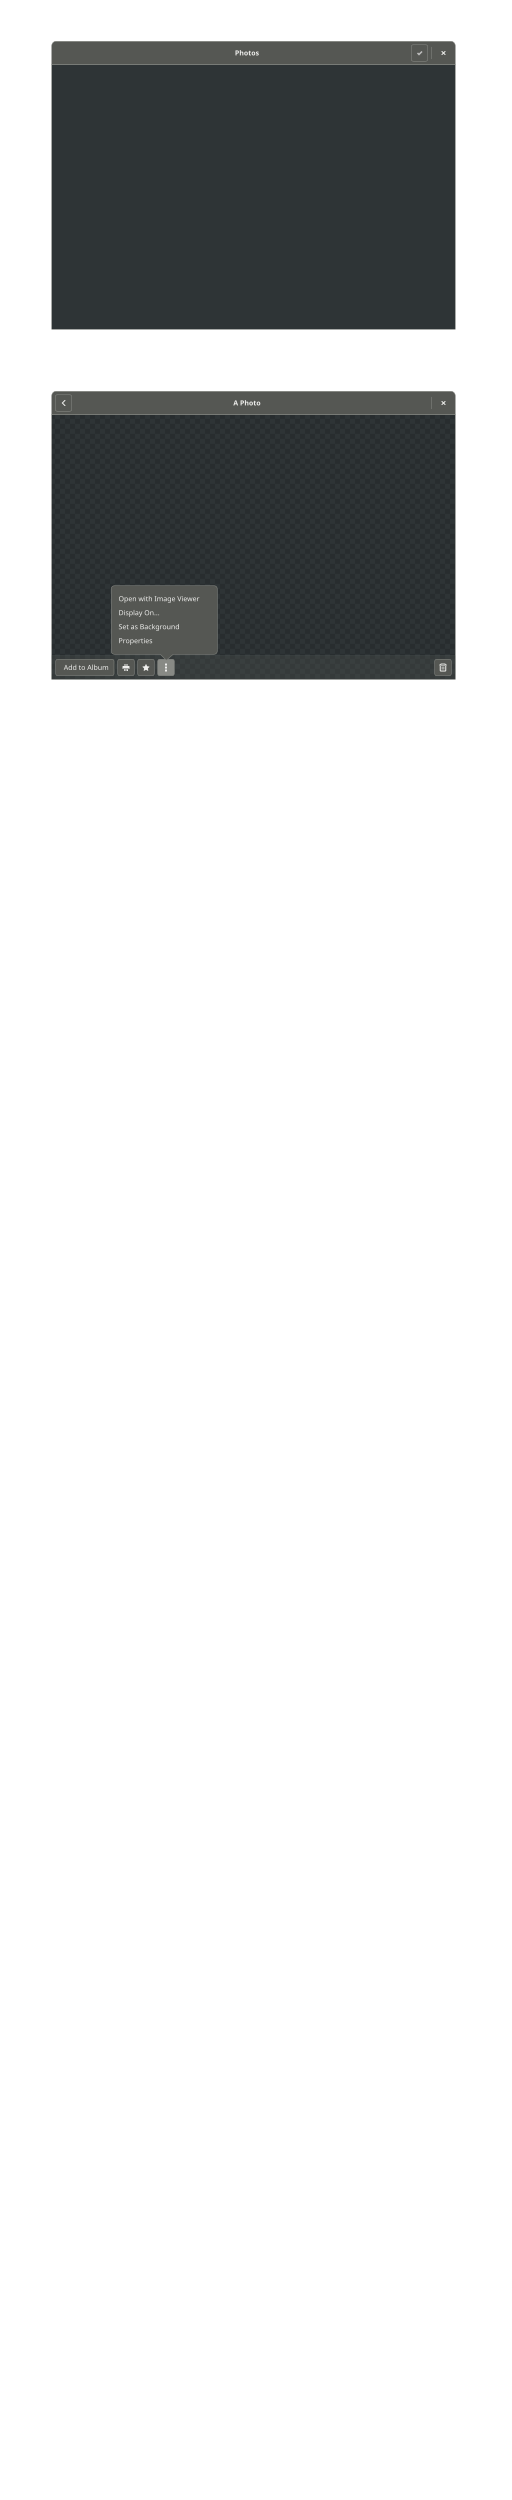
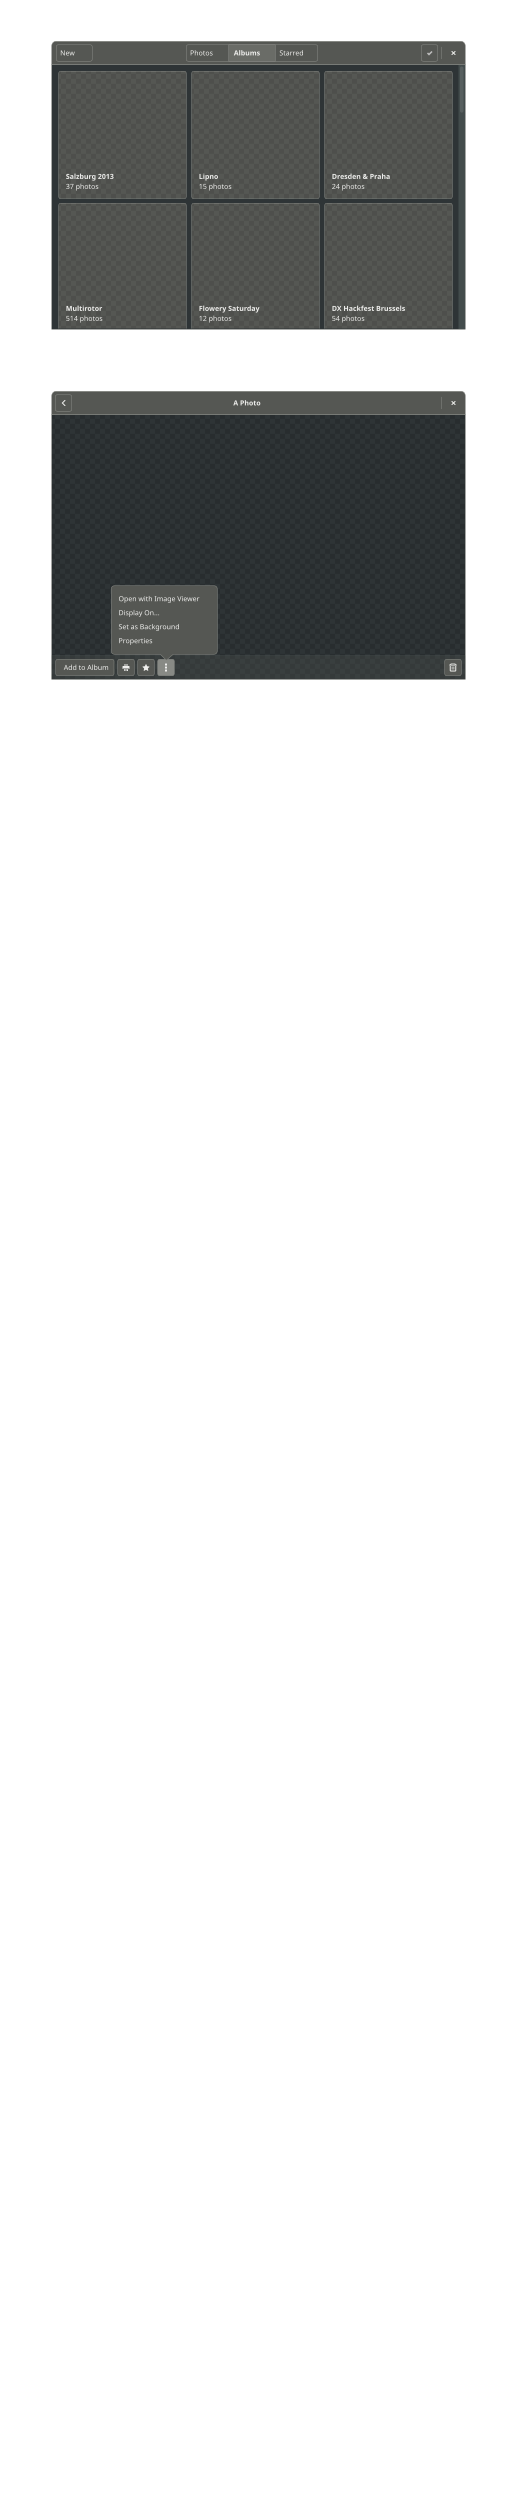
<svg xmlns="http://www.w3.org/2000/svg" width="1024" height="5000" id="svg23344" version="1.1">
  <defs id="defs23346">
    <pattern id="Checkerboard" patternTransform="translate(0,0) scale(10,10)" height="2" width="2" patternUnits="userSpaceOnUse">
      <rect id="rect7819" height="1" width="1" y="0" x="0" style="fill:black;stroke:none" />
      <rect id="rect7821" height="1" width="1" y="1" x="1" style="fill:black;stroke:none" />
    </pattern>
+     <clipPath clipPathUnits="userSpaceOnUse" id="clipPath11254">
+       <rect style="opacity:0.086;color:#000000;fill:#6a6c67;fill-opacity:1;fill-rule:nonzero;stroke:none;stroke-width:1;marker:none;visibility:visible;display:inline;overflow:visible;enable-background:accumulate" id="rect11256" width="803" height="266" x="107" y="-3556.638" rx="4" ry="4" />
+     </clipPath>
  </defs>
  <g id="layer1" transform="translate(0,3947.638)">
    <g id="g8466">
-       <rect y="-3818.138" x="103.5" height="529" width="807" id="rect23024" style="fill:#2e3436;fill-opacity:1;fill-rule:evenodd;stroke:#888a85;stroke-width:1;stroke-linecap:square;stroke-miterlimit:4;stroke-opacity:1;stroke-dasharray:none;stroke-dashoffset:0;display:inline" />
-       <path style="fill:#555753;fill-opacity:1;fill-rule:evenodd;stroke:#888a85;stroke-width:1;stroke-linecap:square;stroke-miterlimit:4;stroke-opacity:1;stroke-dashoffset:0;display:inline" d="m 112.5,-3865.138 789,0 c 4.986,0 9,4.014 9,9 l 0,38 -9,0 -789,0 -9,0 0,-38 c 0,-4.986 4.014,-9 9,-9 z" id="path23026" />
-       <g id="g23028" transform="translate(879.0016,-3849.638)" style="fill:#eeeeec;display:inline">
+       <path style="fill:#2e3436;fill-opacity:1;fill-rule:evenodd;stroke:#888a85;stroke-width:1;stroke-linecap:square;stroke-miterlimit:4;stroke-opacity:1;stroke-dashoffset:0;display:inline" d="m 103.5,-3818.138 827,0 0,529 -827,0 z" id="rect23024" />
+       <path style="fill:#555753;fill-opacity:1;fill-rule:evenodd;stroke:#888a85;stroke-width:1;stroke-linecap:square;stroke-miterlimit:4;stroke-opacity:1;stroke-dashoffset:0;display:inline" d="m 112.5,-3865.138 809,0 c 4.986,0 9,4.014 9,9 l 0,38 -9,0 -809,0 -9,0 0,-38 c 0,-4.986 4.014,-9 9,-9 z" id="path23026" />
+       <rect style="fill:#555753;fill-opacity:1;fill-rule:evenodd;stroke:#888a85;stroke-width:1;stroke-linecap:square;stroke-miterlimit:4;stroke-opacity:1;stroke-dasharray:none;stroke-dashoffset:0;display:inline" id="rect23078-2" width="263" height="33" x="372.5" y="-3858.138" rx="4" ry="4" />
+       <g id="g23028" transform="translate(899.0016,-3849.638)" style="fill:#eeeeec;display:inline">
        <g style="fill:#eeeeec;display:inline" id="g23030" transform="translate(-60,-518)" />
        <g id="g23032" transform="translate(-60,-518)" style="fill:#eeeeec" />
        <g id="g23034" transform="translate(-60,-518)" style="fill:#eeeeec" />
        <g id="g23036" transform="translate(-60,-518)" style="fill:#eeeeec">
          <g style="fill:#eeeeec;display:inline" id="g23038" transform="translate(19,-242)">
            <path style="font-size:medium;font-style:normal;font-variant:normal;font-weight:normal;font-stretch:normal;text-indent:0;text-align:start;text-decoration:none;line-height:normal;letter-spacing:normal;word-spacing:normal;text-transform:none;direction:ltr;block-progression:tb;writing-mode:lr-tb;text-anchor:start;color:#bebebe;fill:#eeeeec;fill-opacity:1;fill-rule:nonzero;stroke:none;stroke-width:1.781;marker:none;visibility:visible;display:inline;overflow:visible;enable-background:new;font-family:Andale Mono;-inkscape-font-specification:Andale Mono" id="path23040" d="m 45,764 1,0 c 0.01,-1.2e-4 0.021,-4.6e-4 0.031,0 0.255,0.011 0.51,0.129 0.688,0.312 L 49,766.594 51.312,764.312 C 51.578,764.082 51.759,764.007 52,764 l 1,0 0,1 c 0,0.286 -0.034,0.551 -0.25,0.75 l -2.281,2.281 2.25,2.25 C 52.907,770.469 53,770.735 53,771 l 0,1 -1,0 c -0.265,-10e-6 -0.531,-0.093 -0.719,-0.281 L 49,769.438 46.719,771.719 C 46.531,771.907 46.265,772 46,772 l -1,0 0,-1 c -3e-6,-0.265 0.093,-0.531 0.281,-0.719 l 2.281,-2.25 L 45.281,765.75 C 45.071,765.555 44.978,765.281 45,765 l 0,-1 z" />
          </g>
        </g>
        <g id="g23042" transform="translate(-60,-518)" style="fill:#eeeeec" />
        <g id="g23044" transform="translate(-60,-518)" style="fill:#eeeeec" />
        <g id="g23046" transform="translate(-60,-518)" style="fill:#eeeeec" />
      </g>
-       <path style="fill:#888a85;stroke:#888a85;stroke-width:1;stroke-linecap:round;stroke-linejoin:miter;stroke-miterlimit:4;stroke-opacity:1;stroke-dasharray:none;display:inline" d="m 863.503,-3853.287 0,23.299" id="path23048" />
+       <path style="fill:#888a85;stroke:#888a85;stroke-width:1;stroke-linecap:round;stroke-linejoin:miter;stroke-miterlimit:4;stroke-opacity:1;stroke-dasharray:none;display:inline" d="m 883.503,-3853.287 0,23.299" id="path23048" />
+       <rect ry="0" rx="0" y="-3858.138" x="457.5" height="33" width="93" id="rect11131" style="fill:#6a6c67;fill-opacity:1;fill-rule:evenodd;stroke:#888a85;stroke-width:1;stroke-linecap:square;stroke-miterlimit:4;stroke-opacity:1;stroke-dasharray:none;stroke-dashoffset:0;display:inline" />
      <text xml:space="preserve" style="font-size:14px;font-style:normal;font-variant:normal;font-weight:bold;font-stretch:normal;text-align:center;line-height:125%;letter-spacing:0px;word-spacing:0px;text-anchor:middle;fill:#eeeeec;fill-opacity:1;stroke:none;display:inline;font-family:Cantarell;-inkscape-font-specification:Sans Bold" x="506.681" y="-3836.78" id="text23074">
-         <tspan id="tspan23076" x="506.681" y="-3836.78">Photos</tspan>
-       </text>
-       <rect style="fill:#555753;fill-opacity:1;fill-rule:evenodd;stroke:#888a85;stroke-width:1;stroke-linecap:square;stroke-miterlimit:4;stroke-opacity:1;stroke-dasharray:none;stroke-dashoffset:0;display:inline" id="rect23078" width="33" height="33" x="822.5" y="-3858.138" rx="4" ry="4" />
-       <g style="display:inline" id="g14485" transform="translate(769.9998,-4636.638)">
+         <tspan id="tspan23076" x="506.681" y="-3836.78">Albums</tspan>
+       </text>
+       <rect style="fill:#555753;fill-opacity:1;fill-rule:evenodd;stroke:#888a85;stroke-width:1;stroke-linecap:square;stroke-miterlimit:4;stroke-opacity:1;stroke-dasharray:none;stroke-dashoffset:0;display:inline" id="rect23078" width="33" height="33" x="842.5" y="-3858.138" rx="4" ry="4" />
+       <g style="display:inline" id="g14485" transform="translate(789.9998,-4636.638)">
        <path id="path8913-6-7-1-5" d="m 65.001,794.997 3,2.999 6,-5.998" style="fill:none;stroke:#bebebe;stroke-width:3;stroke-linecap:butt;stroke-linejoin:miter;stroke-miterlimit:4;stroke-opacity:1;stroke-dasharray:none" />
        <rect y="787" x="61" height="16" width="16" id="rect8856-7" style="color:#bebebe;fill:none;stroke:none;stroke-width:1;marker:none;visibility:visible;display:inline;overflow:visible" />
      </g>
+       <text id="text11099" y="-3836.78" x="415.681" style="font-size:14px;font-style:normal;font-variant:normal;font-weight:normal;font-stretch:normal;text-align:center;line-height:125%;letter-spacing:0px;word-spacing:0px;writing-mode:lr-tb;text-anchor:middle;fill:#eeeeec;fill-opacity:1;stroke:none;display:inline;font-family:Cantarell;-inkscape-font-specification:Cantarell" xml:space="preserve">
+         <tspan y="-3836.78" x="415.681" id="tspan11101">Photos</tspan>
+       </text>
+       <text xml:space="preserve" style="font-size:14px;font-style:normal;font-variant:normal;font-weight:normal;font-stretch:normal;text-align:center;line-height:125%;letter-spacing:0px;word-spacing:0px;writing-mode:lr-tb;text-anchor:middle;fill:#eeeeec;fill-opacity:1;stroke:none;display:inline;font-family:Cantarell;-inkscape-font-specification:Cantarell" x="595.681" y="-3836.78" id="text11103">
+         <tspan id="tspan11105" x="595.681" y="-3836.78">Starred</tspan>
+       </text>
+       <rect ry="4" rx="4" y="-3858.138" x="112.5" height="33" width="72" id="rect11133" style="fill:#555753;fill-opacity:1;fill-rule:evenodd;stroke:#888a85;stroke-width:1;stroke-linecap:square;stroke-miterlimit:4;stroke-opacity:1;stroke-dasharray:none;stroke-dashoffset:0;display:inline" />
+       <text xml:space="preserve" style="font-size:14px;font-style:normal;font-variant:normal;font-weight:normal;font-stretch:normal;text-align:center;line-height:125%;letter-spacing:0px;word-spacing:0px;writing-mode:lr-tb;text-anchor:middle;fill:#eeeeec;fill-opacity:1;stroke:none;display:inline;font-family:Cantarell;-inkscape-font-specification:Cantarell" x="147.681" y="-3836.78" id="text11135">
+         <tspan id="tspan11137" x="147.681" y="-3836.78">New</tspan>
+       </text>
+       <g id="g11151" transform="translate(2,0)">
+         <rect ry="4" rx="4" y="-3805.137" x="115.5" height="255" width="255" id="rect11139" style="fill:#555753;fill-opacity:1;fill-rule:evenodd;stroke:#888a85;stroke-width:1;stroke-linecap:square;stroke-miterlimit:4;stroke-opacity:1;stroke-dasharray:none;stroke-dashoffset:0;display:inline" />
+         <rect style="opacity:0.086;fill:url(#Checkerboard);fill-opacity:1;fill-rule:evenodd;stroke:none;display:inline" id="rect11149" width="255" height="255" x="115.5" y="-3805.137" rx="4" ry="4" />
+         <text xml:space="preserve" style="font-size:14px;font-style:normal;font-variant:normal;font-weight:bold;font-stretch:normal;text-align:start;line-height:125%;letter-spacing:0px;word-spacing:0px;writing-mode:lr-tb;text-anchor:start;fill:#eeeeec;fill-opacity:1;stroke:none;display:inline;font-family:Cantarell;-inkscape-font-specification:Cantarell Bold" x="129.681" y="-3589.78" id="text11141">
+           <tspan id="tspan11143" x="129.681" y="-3589.78">Salzburg 2013</tspan>
+         </text>
+         <text id="text11145" y="-3569.78" x="129.681" style="font-size:14px;font-style:normal;font-variant:normal;font-weight:normal;font-stretch:normal;text-align:start;line-height:125%;letter-spacing:0px;word-spacing:0px;writing-mode:lr-tb;text-anchor:start;fill:#eeeeec;fill-opacity:1;stroke:none;display:inline;font-family:Cantarell;-inkscape-font-specification:Cantarell" xml:space="preserve">
+           <tspan y="-3569.78" x="129.681" id="tspan11147">37 photos</tspan>
+         </text>
+       </g>
+       <g id="g11159" transform="translate(268,0)">
+         <rect style="fill:#555753;fill-opacity:1;fill-rule:evenodd;stroke:#888a85;stroke-width:1;stroke-linecap:square;stroke-miterlimit:4;stroke-opacity:1;stroke-dasharray:none;stroke-dashoffset:0;display:inline" id="rect11161" width="255" height="255" x="115.5" y="-3805.137" rx="4" ry="4" />
+         <rect ry="4" rx="4" y="-3805.137" x="115.5" height="255" width="255" id="rect11163" style="opacity:0.086;fill:url(#Checkerboard);fill-opacity:1;fill-rule:evenodd;stroke:none;display:inline" />
+         <text id="text11165" y="-3589.78" x="129.681" style="font-size:14px;font-style:normal;font-variant:normal;font-weight:bold;font-stretch:normal;text-align:start;line-height:125%;letter-spacing:0px;word-spacing:0px;writing-mode:lr-tb;text-anchor:start;fill:#eeeeec;fill-opacity:1;stroke:none;display:inline;font-family:Cantarell;-inkscape-font-specification:Cantarell Bold" xml:space="preserve">
+           <tspan y="-3589.78" x="129.681" id="tspan11167">Lipno</tspan>
+         </text>
+         <text xml:space="preserve" style="font-size:14px;font-style:normal;font-variant:normal;font-weight:normal;font-stretch:normal;text-align:start;line-height:125%;letter-spacing:0px;word-spacing:0px;writing-mode:lr-tb;text-anchor:start;fill:#eeeeec;fill-opacity:1;stroke:none;display:inline;font-family:Cantarell;-inkscape-font-specification:Cantarell" x="129.681" y="-3569.78" id="text11169">
+           <tspan id="tspan11171" x="129.681" y="-3569.78">15 photos</tspan>
+         </text>
+       </g>
+       <g transform="translate(534,0)" id="g11173">
+         <rect ry="4" rx="4" y="-3805.137" x="115.5" height="255" width="255" id="rect11175" style="fill:#555753;fill-opacity:1;fill-rule:evenodd;stroke:#888a85;stroke-width:1;stroke-linecap:square;stroke-miterlimit:4;stroke-opacity:1;stroke-dasharray:none;stroke-dashoffset:0;display:inline" />
+         <rect style="opacity:0.086;fill:url(#Checkerboard);fill-opacity:1;fill-rule:evenodd;stroke:none;display:inline" id="rect11177" width="255" height="255" x="115.5" y="-3805.137" rx="4" ry="4" />
+         <text xml:space="preserve" style="font-size:14px;font-style:normal;font-variant:normal;font-weight:bold;font-stretch:normal;text-align:start;line-height:125%;letter-spacing:0px;word-spacing:0px;writing-mode:lr-tb;text-anchor:start;fill:#eeeeec;fill-opacity:1;stroke:none;display:inline;font-family:Cantarell;-inkscape-font-specification:Cantarell Bold" x="129.681" y="-3589.78" id="text11179">
+           <tspan id="tspan11181" x="129.681" y="-3589.78">Dresden &amp; Praha</tspan>
+         </text>
+         <text id="text11183" y="-3569.78" x="129.681" style="font-size:14px;font-style:normal;font-variant:normal;font-weight:normal;font-stretch:normal;text-align:start;line-height:125%;letter-spacing:0px;word-spacing:0px;writing-mode:lr-tb;text-anchor:start;fill:#eeeeec;fill-opacity:1;stroke:none;display:inline;font-family:Cantarell;-inkscape-font-specification:Cantarell" xml:space="preserve">
+           <tspan y="-3569.78" x="129.681" id="tspan11185">24 photos</tspan>
+         </text>
+       </g>
+       <g id="g11229" clip-path="url(#clipPath11254)">
+         <g transform="translate(2,264)" id="g11187">
+           <rect ry="4" rx="4" y="-3805.137" x="115.5" height="255" width="255" id="rect11189" style="fill:#555753;fill-opacity:1;fill-rule:evenodd;stroke:#888a85;stroke-width:1;stroke-linecap:square;stroke-miterlimit:4;stroke-opacity:1;stroke-dasharray:none;stroke-dashoffset:0;display:inline" />
+           <rect style="opacity:0.086;fill:url(#Checkerboard);fill-opacity:1;fill-rule:evenodd;stroke:none;display:inline" id="rect11191" width="255" height="255" x="115.5" y="-3805.137" rx="4" ry="4" />
+           <text xml:space="preserve" style="font-size:14px;font-style:normal;font-variant:normal;font-weight:bold;font-stretch:normal;text-align:start;line-height:125%;letter-spacing:0px;word-spacing:0px;writing-mode:lr-tb;text-anchor:start;fill:#eeeeec;fill-opacity:1;stroke:none;display:inline;font-family:Cantarell;-inkscape-font-specification:Cantarell Bold" x="129.681" y="-3589.78" id="text11193">
+             <tspan id="tspan11195" x="129.681" y="-3589.78">Multirotor</tspan>
+           </text>
+           <text id="text11197" y="-3569.78" x="129.681" style="font-size:14px;font-style:normal;font-variant:normal;font-weight:normal;font-stretch:normal;text-align:start;line-height:125%;letter-spacing:0px;word-spacing:0px;writing-mode:lr-tb;text-anchor:start;fill:#eeeeec;fill-opacity:1;stroke:none;display:inline;font-family:Cantarell;-inkscape-font-specification:Cantarell" xml:space="preserve">
+             <tspan y="-3569.78" x="129.681" id="tspan11199">514 photos</tspan>
+           </text>
+         </g>
+         <g id="g11201" transform="translate(268,264)">
+           <rect style="fill:#555753;fill-opacity:1;fill-rule:evenodd;stroke:#888a85;stroke-width:1;stroke-linecap:square;stroke-miterlimit:4;stroke-opacity:1;stroke-dasharray:none;stroke-dashoffset:0;display:inline" id="rect11203" width="255" height="255" x="115.5" y="-3805.137" rx="4" ry="4" />
+           <rect ry="4" rx="4" y="-3805.137" x="115.5" height="255" width="255" id="rect11205" style="opacity:0.086;fill:url(#Checkerboard);fill-opacity:1;fill-rule:evenodd;stroke:none;display:inline" />
+           <text id="text11207" y="-3589.78" x="129.681" style="font-size:14px;font-style:normal;font-variant:normal;font-weight:bold;font-stretch:normal;text-align:start;line-height:125%;letter-spacing:0px;word-spacing:0px;writing-mode:lr-tb;text-anchor:start;fill:#eeeeec;fill-opacity:1;stroke:none;display:inline;font-family:Cantarell;-inkscape-font-specification:Cantarell Bold" xml:space="preserve">
+             <tspan y="-3589.78" x="129.681" id="tspan11209">Flowery Saturday</tspan>
+           </text>
+           <text xml:space="preserve" style="font-size:14px;font-style:normal;font-variant:normal;font-weight:normal;font-stretch:normal;text-align:start;line-height:125%;letter-spacing:0px;word-spacing:0px;writing-mode:lr-tb;text-anchor:start;fill:#eeeeec;fill-opacity:1;stroke:none;display:inline;font-family:Cantarell;-inkscape-font-specification:Cantarell" x="129.681" y="-3569.78" id="text11211">
+             <tspan id="tspan11213" x="129.681" y="-3569.78">12 photos</tspan>
+           </text>
+         </g>
+         <g transform="translate(534,264)" id="g11215">
+           <rect ry="4" rx="4" y="-3805.137" x="115.5" height="255" width="255" id="rect11217" style="fill:#555753;fill-opacity:1;fill-rule:evenodd;stroke:#888a85;stroke-width:1;stroke-linecap:square;stroke-miterlimit:4;stroke-opacity:1;stroke-dasharray:none;stroke-dashoffset:0;display:inline" />
+           <rect style="opacity:0.086;fill:url(#Checkerboard);fill-opacity:1;fill-rule:evenodd;stroke:none;display:inline" id="rect11219" width="255" height="255" x="115.5" y="-3805.137" rx="4" ry="4" />
+           <text xml:space="preserve" style="font-size:14px;font-style:normal;font-variant:normal;font-weight:bold;font-stretch:normal;text-align:start;line-height:125%;letter-spacing:0px;word-spacing:0px;writing-mode:lr-tb;text-anchor:start;fill:#eeeeec;fill-opacity:1;stroke:none;display:inline;font-family:Cantarell;-inkscape-font-specification:Cantarell Bold" x="129.681" y="-3589.78" id="text11221">
+             <tspan id="tspan11223" x="129.681" y="-3589.78">DX Hackfest Brussels</tspan>
+           </text>
+           <text id="text11225" y="-3569.78" x="129.681" style="font-size:14px;font-style:normal;font-variant:normal;font-weight:normal;font-stretch:normal;text-align:start;line-height:125%;letter-spacing:0px;word-spacing:0px;writing-mode:lr-tb;text-anchor:start;fill:#eeeeec;fill-opacity:1;stroke:none;display:inline;font-family:Cantarell;-inkscape-font-specification:Cantarell" xml:space="preserve">
+             <tspan y="-3569.78" x="129.681" id="tspan11227">54 photos</tspan>
+           </text>
+         </g>
+       </g>
+       <rect style="color:#000000;fill:#434c4c;fill-opacity:1;fill-rule:nonzero;stroke:none;stroke-width:1;marker:none;visibility:visible;display:inline;overflow:visible;enable-background:new" id="rect75180" width="13.036" height="528.041" x="917.02" y="-3817.679" rx="0" ry="0" />
+       <rect ry="3.5" rx="3.476" y="-3814.638" x="920.02" height="92.23" width="6.98" id="rect75182" style="opacity:0.8;color:#000000;fill:#5d6464;fill-opacity:1;fill-rule:nonzero;stroke:none;stroke-width:1;marker:none;visibility:visible;display:inline;overflow:visible;enable-background:new" />
    </g>
    <g id="g8572" transform="translate(0,700)">
-       <rect style="fill:#2e3436;fill-opacity:1;fill-rule:evenodd;stroke:#888a85;stroke-width:1;stroke-linecap:square;stroke-miterlimit:4;stroke-opacity:1;stroke-dasharray:none;stroke-dashoffset:0;display:inline" id="rect8574" width="807" height="529" x="103.5" y="-3818.138" />
-       <rect y="-3818.138" x="103.5" height="529" width="807" id="rect8576" style="opacity:0.139;fill:url(#Checkerboard);fill-opacity:1;fill-rule:evenodd;stroke:#888a85;stroke-width:1;stroke-linecap:square;stroke-miterlimit:4;stroke-opacity:1;stroke-dasharray:none;stroke-dashoffset:0;display:inline" />
-       <path id="path8578" d="m 112.5,-3865.138 789,0 c 4.986,0 9,4.014 9,9 l 0,38 -9,0 -789,0 -9,0 0,-38 c 0,-4.986 4.014,-9 9,-9 z" style="fill:#555753;fill-opacity:1;fill-rule:evenodd;stroke:#888a85;stroke-width:1;stroke-linecap:square;stroke-miterlimit:4;stroke-opacity:1;stroke-dashoffset:0;display:inline" />
-       <g style="fill:#eeeeec;display:inline" transform="translate(879.0016,-3849.638)" id="g8580">
+       <path style="fill:#2e3436;fill-opacity:1;fill-rule:evenodd;stroke:#888a85;stroke-width:1;stroke-linecap:square;stroke-miterlimit:4;stroke-opacity:1;stroke-dashoffset:0;display:inline" d="m 103.5,-3818.138 827,0 0,529 -827,0 z" id="rect8574" />
+       <path style="opacity:0.139;fill:url(#Checkerboard);fill-opacity:1;fill-rule:evenodd;stroke:#888a85;stroke-width:1;stroke-linecap:square;stroke-miterlimit:4;stroke-opacity:1;stroke-dashoffset:0;display:inline" d="m 103.5,-3818.138 827,0 0,529 -827,0 z" id="rect8576" />
+       <path id="path8578" d="m 112.5,-3865.138 809,0 c 4.986,0 9,3.209 9,9 l 0,38 -9,0 -809,0 -9,0 0,-38 c 0,-4.986 4.014,-9 9,-9 z" style="fill:#555753;fill-opacity:1;fill-rule:evenodd;stroke:#888a85;stroke-width:1;stroke-linecap:square;stroke-miterlimit:4;stroke-opacity:1;stroke-dashoffset:0;display:inline" />
+       <g style="fill:#eeeeec;display:inline" transform="translate(899.0016,-3849.638)" id="g8580">
        <g transform="translate(-60,-518)" id="g8582" style="fill:#eeeeec;display:inline" />
        <g style="fill:#eeeeec" transform="translate(-60,-518)" id="g8584" />
        <g style="fill:#eeeeec" transform="translate(-60,-518)" id="g8586" />
        <g style="fill:#eeeeec" transform="translate(-60,-518)" id="g8588">
          <g transform="translate(19,-242)" id="g8590" style="fill:#eeeeec;display:inline">
            <path d="m 45,764 1,0 c 0.01,-1.2e-4 0.021,-4.6e-4 0.031,0 0.255,0.011 0.51,0.129 0.688,0.312 L 49,766.594 51.312,764.312 C 51.578,764.082 51.759,764.007 52,764 l 1,0 0,1 c 0,0.286 -0.034,0.551 -0.25,0.75 l -2.281,2.281 2.25,2.25 C 52.907,770.469 53,770.735 53,771 l 0,1 -1,0 c -0.265,-10e-6 -0.531,-0.093 -0.719,-0.281 L 49,769.438 46.719,771.719 C 46.531,771.907 46.265,772 46,772 l -1,0 0,-1 c -3e-6,-0.265 0.093,-0.531 0.281,-0.719 l 2.281,-2.25 L 45.281,765.75 C 45.071,765.555 44.978,765.281 45,765 l 0,-1 z" id="path8592" style="font-size:medium;font-style:normal;font-variant:normal;font-weight:normal;font-stretch:normal;text-indent:0;text-align:start;text-decoration:none;line-height:normal;letter-spacing:normal;word-spacing:normal;text-transform:none;direction:ltr;block-progression:tb;writing-mode:lr-tb;text-anchor:start;color:#bebebe;fill:#eeeeec;fill-opacity:1;fill-rule:nonzero;stroke:none;stroke-width:1.781;marker:none;visibility:visible;display:inline;overflow:visible;enable-background:new;font-family:Andale Mono;-inkscape-font-specification:Andale Mono" />
          </g>
        </g>
        <g style="fill:#eeeeec" transform="translate(-60,-518)" id="g8594" />
        <g style="fill:#eeeeec" transform="translate(-60,-518)" id="g8596" />
        <g style="fill:#eeeeec" transform="translate(-60,-518)" id="g8598" />
      </g>
-       <path id="path8600" d="m 863.503,-3853.287 0,23.299" style="fill:#888a85;stroke:#888a85;stroke-width:1;stroke-linecap:round;stroke-linejoin:miter;stroke-miterlimit:4;stroke-opacity:1;stroke-dasharray:none;display:inline" />
+       <path id="path8600" d="m 883.503,-3853.287 0,23.299" style="fill:#888a85;stroke:#888a85;stroke-width:1;stroke-linecap:round;stroke-linejoin:miter;stroke-miterlimit:4;stroke-opacity:1;stroke-dasharray:none;display:inline" />
      <g style="fill:#babdb6;display:inline" transform="translate(119.4064,-3849.66)" id="g8602">
        <g transform="translate(-121.0002,-667)" id="g8604" style="fill:#babdb6;display:inline" />
        <g style="fill:#babdb6" transform="translate(-121.0002,-667)" id="g8606" />
        <g style="fill:#babdb6" transform="translate(-121.0002,-667)" id="g8608" />
        <g style="fill:#babdb6" transform="translate(-121.0002,-667)" id="g8610" />
        <g style="fill:#babdb6" transform="translate(-121.0002,-667)" id="g8612" />
        <g transform="translate(-121.0002,-667)" id="g8614" style="fill:#babdb6;display:inline" />
        <g transform="translate(-121.0002,-667)" id="g8616" style="fill:#babdb6;display:inline" />
        <g transform="translate(-121.0002,-667)" id="g8618" style="fill:#babdb6;display:inline" />
        <g transform="translate(-121.0002,-667)" id="g8620" style="fill:#babdb6;display:inline">
          <path d="m 125,673 0,2 6.5,0 c 0.84,0 1.5,0.66 1.5,1.5 0,0.84 -0.66,1.5 -1.5,1.5 l -0.5,0 0,2 0.5,0 c 1.921,0 3.5,-1.579 3.5,-3.5 0,-1.921 -1.579,-3.5 -3.5,-3.5 l -6.5,0 z" id="path8622" style="font-size:medium;font-style:normal;font-variant:normal;font-weight:normal;font-stretch:normal;text-indent:0;text-align:start;text-decoration:none;line-height:normal;letter-spacing:normal;word-spacing:normal;text-transform:none;direction:ltr;block-progression:tb;writing-mode:lr-tb;text-anchor:start;baseline-shift:baseline;color:#000000;fill:#babdb6;fill-opacity:1;stroke:none;stroke-width:2;marker:none;visibility:visible;display:inline;overflow:visible;enable-background:accumulate;font-family:Sans;-inkscape-font-specification:Sans" />
          <path d="m 128,670.022 0,1 c 0,0.257 -0.13,0.528 -0.312,0.719 l -2.281,2.281 2.281,2.281 c 0.183,0.19 0.312,0.462 0.312,0.719 l 0,1 -1,0 c -0.309,0 -0.552,-0.09 -0.75,-0.281 l -3.656,-3.719 3.656,-3.719 c 0.198,-0.191 0.441,-0.281 0.75,-0.281 z" id="path8624" style="font-size:medium;font-style:normal;font-variant:normal;font-weight:normal;font-stretch:normal;text-indent:0;text-align:start;text-decoration:none;line-height:normal;letter-spacing:normal;word-spacing:normal;text-transform:none;direction:ltr;block-progression:tb;writing-mode:lr-tb;text-anchor:start;color:#bebebe;fill:#babdb6;fill-opacity:1;stroke:none;stroke-width:2;marker:none;visibility:visible;display:inline;overflow:visible;enable-background:accumulate;font-family:Bitstream Vera Sans;-inkscape-font-specification:Bitstream Vera Sans" />
        </g>
      </g>
      <text id="text8626" y="-3836.78" x="506.681" style="font-size:14px;font-style:normal;font-variant:normal;font-weight:bold;font-stretch:normal;text-align:center;line-height:125%;letter-spacing:0px;word-spacing:0px;text-anchor:middle;fill:#eeeeec;fill-opacity:1;stroke:none;display:inline;font-family:Cantarell;-inkscape-font-specification:Sans Bold" xml:space="preserve">
        <tspan y="-3836.78" x="506.681" id="tspan8628">A Photo</tspan>
      </text>
      <rect ry="4" rx="4" y="-3858.138" x="110.5" height="33" width="33" id="rect8630" style="fill:#555753;fill-opacity:1;fill-rule:evenodd;stroke:#888a85;stroke-width:1;stroke-linecap:square;stroke-miterlimit:4;stroke-opacity:1;stroke-dasharray:none;stroke-dashoffset:0;display:inline" />
-       <rect y="-3336.138" x="103.5" height="47" width="807" id="rect8632" style="opacity:0.3;fill:#555753;fill-opacity:1;fill-rule:evenodd;stroke:#888a85;stroke-width:1;stroke-linecap:square;stroke-miterlimit:4;stroke-opacity:1;stroke-dasharray:none;stroke-dashoffset:0;display:inline" />
+       <path style="opacity:0.3;fill:#555753;fill-opacity:1;fill-rule:evenodd;stroke:#888a85;stroke-width:1;stroke-linecap:square;stroke-miterlimit:4;stroke-opacity:1;stroke-dashoffset:0;display:inline" d="m 103.5,-3336.138 827,0 0,47 -827,0 z" id="rect8632" />
      <rect transform="scale(-1,-1)" ry="4" rx="4" y="3296.138" x="-348.5" height="33" width="33" id="rect8634" style="fill:#888a85;fill-opacity:1;fill-rule:evenodd;stroke:#888a85;stroke-width:1;stroke-linecap:square;stroke-miterlimit:4;stroke-opacity:1;stroke-dasharray:none;stroke-dashoffset:0;display:inline" />
      <rect style="fill:#555753;fill-opacity:1;fill-rule:evenodd;stroke:#888a85;stroke-width:1;stroke-linecap:square;stroke-miterlimit:4;stroke-opacity:1;stroke-dasharray:none;stroke-dashoffset:0;display:inline" id="rect8636" width="116.5" height="33" x="-228" y="3296.138" rx="4" ry="4" transform="scale(-1,-1)" />
      <path style="fill:#555753;fill-opacity:1;stroke:#888a85;stroke-width:1;stroke-linecap:round;stroke-miterlimit:4;stroke-opacity:1;display:inline" d="m 428.5,-3339.138 -82,0 -14,12 -12,-12 -92,0 c -3.324,0 -6,-2.676 -6,-6 l 0,-125 c 0,-3.324 2.676,-6 6,-6 l 200,0 c 3.324,0 6,2.676 6,6 l 0,125 c 0,3.324 -2.676,6 -6,6 z" id="path8638" />
      <text id="text8640" y="-3445.183" x="237.05" style="font-size:14px;font-style:normal;font-variant:normal;font-weight:normal;font-stretch:normal;text-align:start;line-height:200%;letter-spacing:0px;word-spacing:0px;text-anchor:start;fill:#eeeeec;fill-opacity:1;stroke:none;display:inline;font-family:Cantarell;-inkscape-font-specification:Cantarell" xml:space="preserve">
        <tspan y="-3445.183" x="237.05" id="tspan8642">Open with Image Viewer</tspan>
        <tspan id="tspan8644" y="-3417.183" x="237.05">Display On...</tspan>
        <tspan id="tspan8646" y="-3389.183" x="237.05">Set as Background</tspan>
        <tspan id="tspan8648" y="-3361.183" x="237.05">Properties</tspan>
      </text>
      <text id="text8650" y="-3307.787" x="127.491" style="font-size:14px;font-style:normal;font-variant:normal;font-weight:normal;font-stretch:normal;text-align:start;line-height:125%;letter-spacing:0px;word-spacing:0px;text-anchor:start;fill:#eeeeec;fill-opacity:1;stroke:none;display:inline;font-family:Cantarell;-inkscape-font-specification:Cantarell" xml:space="preserve">
        <tspan y="-3307.787" x="127.491" id="tspan8652">Add to Album</tspan>
      </text>
-       <rect style="fill:#555753;fill-opacity:1;fill-rule:evenodd;stroke:#888a85;stroke-width:1;stroke-linecap:square;stroke-miterlimit:4;stroke-opacity:1;stroke-dasharray:none;stroke-dashoffset:0;display:inline" id="rect8654" width="33" height="33" x="-902.5" y="3296.138" rx="4" ry="4" transform="scale(-1,-1)" />
-       <g style="fill:#eeeeec;display:inline" transform="translate(878.5,-3320.638)" id="g8656">
+       <rect style="fill:#555753;fill-opacity:1;fill-rule:evenodd;stroke:#888a85;stroke-width:1;stroke-linecap:square;stroke-miterlimit:4;stroke-opacity:1;stroke-dasharray:none;stroke-dashoffset:0;display:inline" id="rect8654" width="33" height="33" x="-922.5" y="3296.138" rx="4" ry="4" transform="scale(-1,-1)" />
+       <g style="fill:#eeeeec;display:inline" transform="translate(898.5,-3320.638)" id="g8656">
        <g id="g8658" style="fill:#eeeeec;display:inline" transform="translate(-481.0002,-175)" />
        <g style="fill:#eeeeec" id="g8660" transform="translate(-481.0002,-175)" />
        <g style="fill:#eeeeec" id="g8662" transform="translate(-481.0002,-175)" />
        <g style="fill:#eeeeec" id="g8664" transform="translate(-481.0002,-175)">
          <path d="m 484,180 0,9 9,0 0,-9 2,0 0,9 c 0,2 -2,2 -2,2 l -9,0 c -2,0 -2,-2 -2,-2 l 0,-9 z m 4,1 1,0 0,6 -1,0 z m 2,0 1,0 0,6 -1,0 z m -4,0 1,0 0,6 -1,0 z m -1,-6 c -2,0 -2,2 -2,2 l -2,0 0,2 15,0 0,-2 -2,0 c 0,-2 -2,-2 -2,-2 l -7,0 z m 0,1 7,0 0,1 -7,0 0,-1 z" id="path8666" style="fill:#eeeeec;fill-opacity:1;stroke:none" />
        </g>
        <g style="fill:#eeeeec" id="g8668" transform="translate(-481.0002,-175)" />
        <g id="g8670" style="fill:#eeeeec;display:inline" transform="translate(-481.0002,-175)" />
        <g id="g8672" style="fill:#eeeeec;display:inline" transform="translate(-481.0002,-175)" />
        <g id="g8674" style="fill:#eeeeec;display:inline" transform="translate(-481.0002,-175)" />
        <g id="g8676" style="fill:#eeeeec;display:inline" transform="translate(-481.0002,-175)" />
      </g>
      <rect transform="scale(-1,-1)" ry="4" rx="4" y="3296.138" x="-308.5" height="33" width="33" id="rect8678" style="fill:#555753;fill-opacity:1;fill-rule:evenodd;stroke:#888a85;stroke-width:1;stroke-linecap:square;stroke-miterlimit:4;stroke-opacity:1;stroke-dasharray:none;stroke-dashoffset:0;display:inline" />
      <g style="fill:#eeeeec;display:inline" transform="translate(284.0107,-3320.056)" id="g8680">
        <g transform="translate(-41.0002,-397)" id="g8682" style="fill:#eeeeec;display:inline">
          <g style="fill:#eeeeec" transform="translate(-186.9996,-599)" id="g8684" />
          <path transform="matrix(1.047211,-0.00871584,0.00871584,1.047211,-504.3543,220.1542)" d="m 530.949,186.709 c -0.779,0.552 -3.158,-1.906 -4.113,-1.918 -0.955,-0.012 -3.395,2.386 -4.161,1.815 -0.766,-0.571 0.837,-3.592 0.553,-4.504 -0.284,-0.912 -3.318,-2.492 -3.012,-3.396 0.306,-0.905 3.675,-0.314 4.454,-0.866 0.78,-0.552 1.344,-3.926 2.3,-3.914 0.955,0.012 1.434,3.398 2.2,3.969 0.766,0.571 4.149,0.065 4.433,0.977 0.284,0.912 -2.788,2.414 -3.095,3.319 -0.307,0.905 1.22,3.966 0.44,4.518 z" id="path8686" style="color:#000000;fill:#eeeeec;fill-opacity:1;fill-rule:nonzero;stroke:none;stroke-width:2;marker:none;visibility:visible;display:inline;overflow:visible;enable-background:accumulate" />
        </g>
        <g style="fill:#eeeeec" transform="translate(-41.0002,-397)" id="g8688" />
        <g style="fill:#eeeeec" transform="translate(-41.0002,-397)" id="g8690" />
        <g style="fill:#eeeeec" transform="translate(-41.0002,-397)" id="g8692" />
        <g style="fill:#eeeeec" transform="translate(-41.0002,-397)" id="g8694" />
        <g style="fill:#eeeeec" transform="translate(-41.0002,-397)" id="g8696" />
        <g transform="translate(-41.0002,-397)" id="g8698" style="fill:#eeeeec;display:inline" />
        <g transform="translate(-41.0002,-397)" id="g8700" style="fill:#eeeeec;display:inline" />
      </g>
      <rect style="fill:#555753;fill-opacity:1;fill-rule:evenodd;stroke:#888a85;stroke-width:1;stroke-linecap:square;stroke-miterlimit:4;stroke-opacity:1;stroke-dasharray:none;stroke-dashoffset:0;display:inline" id="rect8702" width="33" height="33" x="-268.5" y="3296.138" rx="4" ry="4" transform="scale(-1,-1)" />
      <g style="fill:#eeeeec;display:inline" transform="translate(244,-3319.638)" id="g8704">
        <g transform="translate(-142,-338)" id="g8706" style="fill:#eeeeec;display:inline" />
        <g style="fill:#eeeeec" transform="translate(-142,-338)" id="g8708">
          <g style="fill:#eeeeec" transform="translate(94,-60)" id="g8710" />
          <g style="fill:#eeeeec" transform="translate(142,338)" id="g8712">
            <path d="M 2,4 C 1.5,4 1,4.5 1,5 l 0,4 c 0,0.5 0.5,1 1,1 l 1,0 0,-2 10,0 0,2 1,0 c 0.5,0 1,-0.5 1,-1 L 15,5 C 15,4.5 14.5,4 14,4 L 2,4 z" id="path8714" style="fill:#eeeeec;fill-opacity:1;stroke:none" />
            <path d="M 4,1 4,3 12,3 12,1 4,1 z" id="path8716" style="fill:#eeeeec;fill-opacity:1;stroke:none" />
            <path d="M 4,9 4,14 l 8,0 0,-5 -8,10e-8 z M 5,10 l 6,0 0,1 -6,0 0,-1 z m 0,2 5,0 0,1 -5,0 0,-1 z" id="path8718" style="fill:#eeeeec;fill-opacity:1;stroke:none" />
          </g>
        </g>
        <g style="fill:#eeeeec" transform="translate(-142,-338)" id="g8720" />
        <g style="fill:#eeeeec" transform="translate(-142,-338)" id="g8722" />
        <g style="fill:#eeeeec" transform="translate(-142,-338)" id="g8724" />
        <g style="fill:#eeeeec" transform="translate(-142,-338)" id="g8726" />
        <g style="fill:#eeeeec" transform="translate(-142,-338)" id="g8728" />
      </g>
      <g style="fill:#eeeeec;display:inline" transform="translate(324.0002,-3320.638)" id="g8730">
        <g id="g8732" style="fill:#eeeeec;display:inline" transform="translate(-121.0004,-867)" />
        <g style="fill:#eeeeec" id="g8734" transform="translate(-121.0004,-867)" />
        <g style="fill:#eeeeec" id="g8736" transform="translate(-121.0004,-867)" />
        <g style="fill:#eeeeec" id="g8738" transform="translate(-121.0004,-867)" />
        <g style="fill:#eeeeec" id="g8740" transform="translate(-121.0004,-867)" />
        <g id="g8742" style="fill:#eeeeec;display:inline" transform="translate(-121.0004,-867)" />
        <g id="g8744" style="fill:#eeeeec;display:inline" transform="translate(-121.0004,-867)" />
        <g id="g8746" style="fill:#eeeeec;display:inline" transform="translate(-121.0004,-867)" />
        <g id="g8748" style="fill:#eeeeec;display:inline" transform="translate(-121.0004,-867)">
          <rect height="4" id="rect8750" rx="0.385" ry="0.502" style="color:#000000;fill:#eeeeec;fill-opacity:1;fill-rule:nonzero;stroke:none;stroke-width:1;marker:none;visibility:visible;display:inline;overflow:visible;enable-background:new" width="4" x="127" y="867" />
          <rect height="4" id="rect8752" rx="0.385" ry="0.502" style="color:#000000;fill:#eeeeec;fill-opacity:1;fill-rule:nonzero;stroke:none;stroke-width:1;marker:none;visibility:visible;display:inline;overflow:visible;enable-background:new" width="4" x="127" y="873" />
          <rect height="4" id="rect8754" rx="0.385" ry="0.502" style="color:#000000;fill:#eeeeec;fill-opacity:1;fill-rule:nonzero;stroke:none;stroke-width:1;marker:none;visibility:visible;display:inline;overflow:visible;enable-background:new" width="4" x="127" y="879" />
        </g>
      </g>
      <g style="fill:#eeeeec;display:inline" transform="matrix(0,1,-1,0,134.6911,-3849.626)" id="g8756">
        <g id="g8758" style="fill:#eeeeec;display:inline" transform="translate(-181.0002,-747)" />
        <g style="fill:#eeeeec" id="g8760" transform="translate(-181.0002,-747)" />
        <g style="fill:#eeeeec" id="g8762" transform="translate(-181.0002,-747)" />
        <g style="fill:#eeeeec" id="g8764" transform="translate(-181.0002,-747)" />
        <g style="fill:#eeeeec" id="g8766" transform="translate(-181.0002,-747)" />
        <g id="g8768" style="fill:#eeeeec;display:inline" transform="translate(-181.0002,-747)" />
        <g id="g8770" style="fill:#eeeeec;display:inline" transform="translate(-181.0002,-747)" />
        <g id="g8772" style="fill:#eeeeec;display:inline" transform="translate(-181.0002,-747)" />
        <g id="g8774" style="fill:#eeeeec;display:inline" transform="translate(-181.0002,-747)">
          <path d="m 183.781,751 a 1,1 0 0 0 -0.5,1.719 l 5,5 0.719,0.688 0.719,-0.688 5,-5 a 1.016,1.016 0 1 0 -1.438,-1.438 L 189,755.562 184.719,751.281 A 1,1 0 0 0 183.781,751 z" id="path8776" style="font-size:medium;font-style:normal;font-variant:normal;font-weight:normal;font-stretch:normal;text-indent:0;text-align:start;text-decoration:none;line-height:normal;letter-spacing:normal;word-spacing:normal;text-transform:none;direction:ltr;block-progression:tb;writing-mode:lr-tb;text-anchor:start;baseline-shift:baseline;color:#000000;fill:#eeeeec;fill-opacity:1;stroke:none;stroke-width:2;marker:none;visibility:visible;display:inline;overflow:visible;enable-background:accumulate;font-family:Sans;-inkscape-font-specification:Sans" />
          <rect height="1" id="rect8778" rx="0" ry="1" style="fill:#eeeeec;fill-opacity:1;stroke:none" transform="matrix(0,-1,-1,0,0,0)" width="1" x="-752" y="-195" />
          <rect height="1" id="rect8780" rx="0" ry="1" style="fill:#eeeeec;fill-opacity:1;stroke:none" transform="matrix(0,-1,-1,0,0,0)" width="1" x="-752" y="-184" />
        </g>
      </g>
    </g>
  </g>
</svg>
